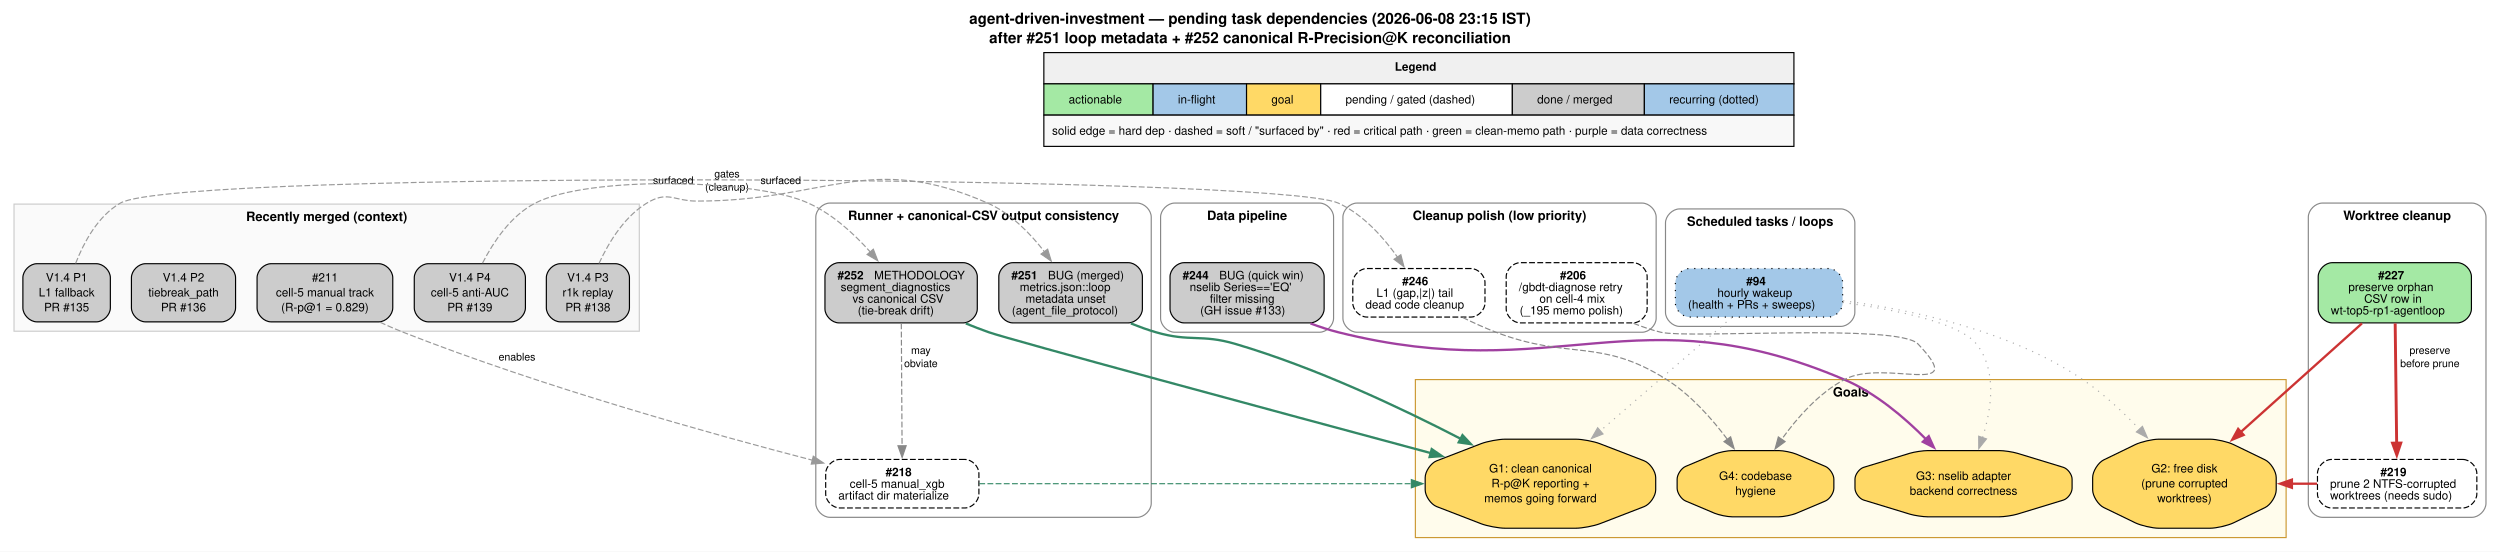
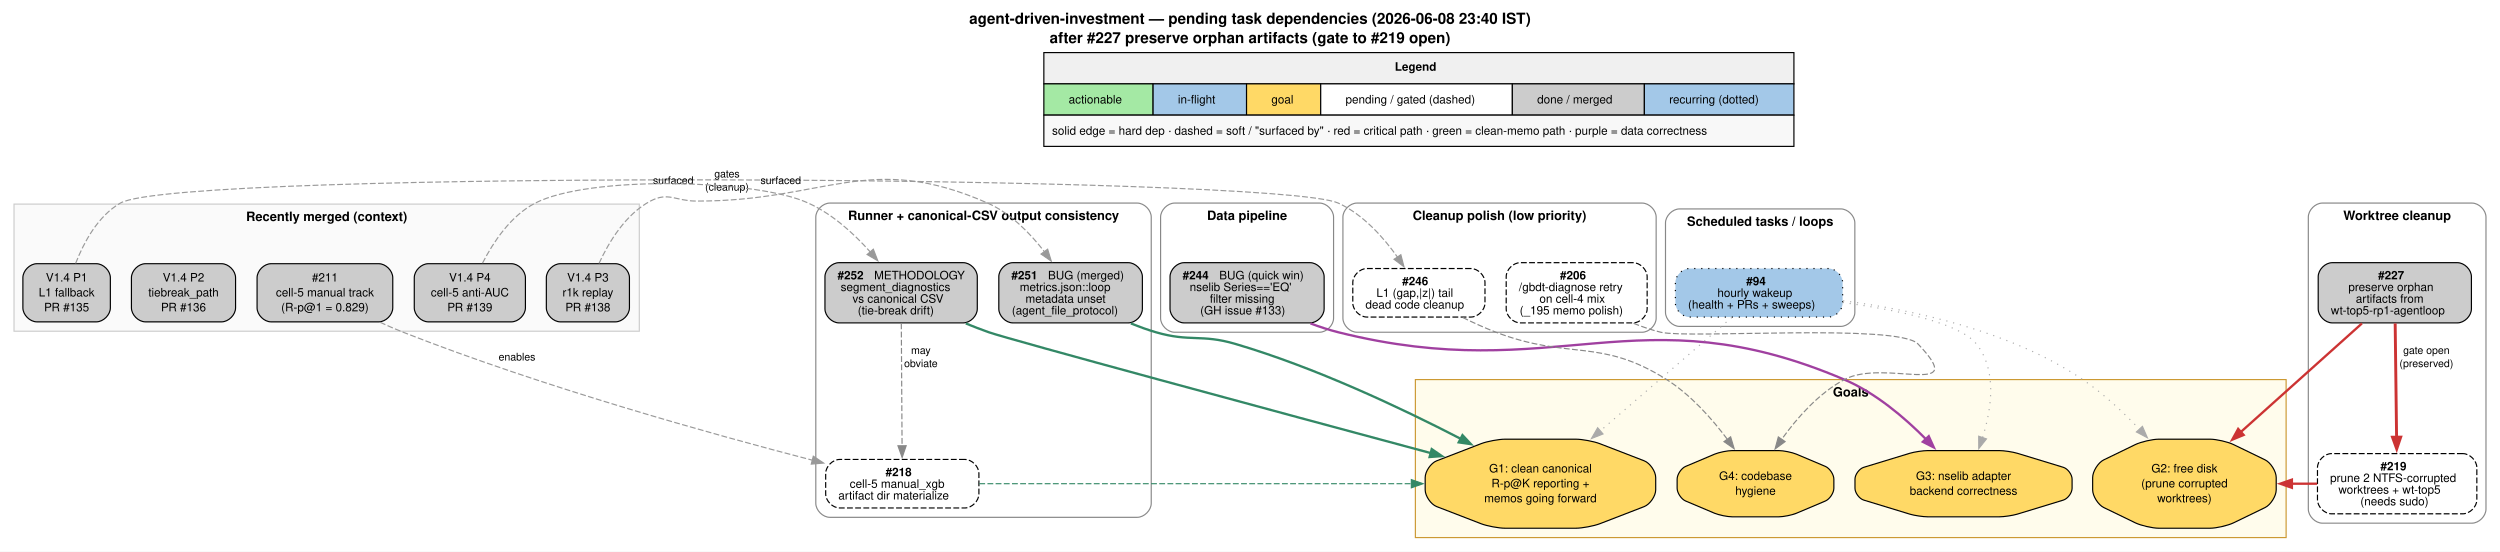
<svg xmlns="http://www.w3.org/2000/svg" width="2139pt" height="472pt" viewBox="0.00 0.00 2139.00 472.00">
  <g id="graph0" class="graph" transform="scale(1 1) rotate(0) translate(4 467.95)">
    <polygon fill="white" stroke="none" points="-4,4 -4,-467.95 2135,-467.95 2135,4 -4,4" />
-     <text xml:space="preserve" text-anchor="middle" x="1065.5" y="-447.6" font-family="Helvetica,sans-Serif" font-weight="bold" font-size="13.00">agent-driven-investment — pending task dependencies (2026-06-08 23:15 IST)</text>
-     <text xml:space="preserve" text-anchor="middle" x="1065.5" y="-431.1" font-family="Helvetica,sans-Serif" font-weight="bold" font-size="13.00">after #251 loop metadata + #252 canonical R-Precision@K reconciliation</text>
+     <text xml:space="preserve" text-anchor="middle" x="1065.5" y="-447.6" font-family="Helvetica,sans-Serif" font-weight="bold" font-size="13.00">agent-driven-investment — pending task dependencies (2026-06-08 23:40 IST)</text>
+     <text xml:space="preserve" text-anchor="middle" x="1065.5" y="-431.1" font-family="Helvetica,sans-Serif" font-weight="bold" font-size="13.00">after #227 preserve orphan artifacts (gate to #219 open)</text>
    <g id="clust2" class="cluster">
      <polygon fill="#fafafa" stroke="#cccccc" points="8,-184.56 8,-293.33 543,-293.33 543,-184.56 8,-184.56" />
      <text xml:space="preserve" text-anchor="middle" x="275.5" y="-278.88" font-family="Helvetica,sans-Serif" font-weight="bold" font-size="11.00">Recently merged (context)</text>
    </g>
    <g id="clust3" class="cluster">
      <path fill="white" stroke="#888888" d="M706,-25.33C706,-25.33 969,-25.33 969,-25.33 975,-25.33 981,-31.33 981,-37.33 981,-37.33 981,-282.2 981,-282.2 981,-288.2 975,-294.2 969,-294.2 969,-294.2 706,-294.2 706,-294.2 700,-294.2 694,-288.2 694,-282.2 694,-282.2 694,-37.33 694,-37.33 694,-31.33 700,-25.33 706,-25.33" />
      <text xml:space="preserve" text-anchor="middle" x="837.5" y="-279.75" font-family="Helvetica,sans-Serif" font-weight="bold" font-size="11.00">Runner + canonical-CSV output consistency</text>
    </g>
    <g id="clust4" class="cluster">
      <path fill="white" stroke="#888888" d="M1001,-183.68C1001,-183.68 1125,-183.68 1125,-183.68 1131,-183.68 1137,-189.68 1137,-195.68 1137,-195.68 1137,-282.2 1137,-282.2 1137,-288.2 1131,-294.2 1125,-294.2 1125,-294.2 1001,-294.2 1001,-294.2 995,-294.2 989,-288.2 989,-282.2 989,-282.2 989,-195.68 989,-195.68 989,-189.68 995,-183.68 1001,-183.68" />
      <text xml:space="preserve" text-anchor="middle" x="1063" y="-279.75" font-family="Helvetica,sans-Serif" font-weight="bold" font-size="11.00">Data pipeline</text>
    </g>
    <g id="clust5" class="cluster">
-       <path fill="white" stroke="#888888" d="M1983,-25.33C1983,-25.33 2111,-25.33 2111,-25.33 2117,-25.33 2123,-31.33 2123,-37.33 2123,-37.33 2123,-282.2 2123,-282.2 2123,-288.2 2117,-294.2 2111,-294.2 2111,-294.2 1983,-294.2 1983,-294.2 1977,-294.2 1971,-288.2 1971,-282.2 1971,-282.2 1971,-37.33 1971,-37.33 1971,-31.33 1977,-25.33 1983,-25.33" />
+       <path fill="white" stroke="#888888" d="M1983,-20.33C1983,-20.33 2111,-20.33 2111,-20.33 2117,-20.33 2123,-26.33 2123,-32.33 2123,-32.33 2123,-282.2 2123,-282.2 2123,-288.2 2117,-294.2 2111,-294.2 2111,-294.2 1983,-294.2 1983,-294.2 1977,-294.2 1971,-288.2 1971,-282.2 1971,-282.2 1971,-32.33 1971,-32.33 1971,-26.33 1977,-20.33 1983,-20.33" />
      <text xml:space="preserve" text-anchor="middle" x="2047" y="-279.75" font-family="Helvetica,sans-Serif" font-weight="bold" font-size="11.00">Worktree cleanup</text>
    </g>
    <g id="clust6" class="cluster">
      <path fill="white" stroke="#888888" d="M1157,-183.68C1157,-183.68 1401,-183.68 1401,-183.68 1407,-183.68 1413,-189.68 1413,-195.68 1413,-195.68 1413,-282.2 1413,-282.2 1413,-288.2 1407,-294.2 1401,-294.2 1401,-294.2 1157,-294.2 1157,-294.2 1151,-294.2 1145,-288.2 1145,-282.2 1145,-282.2 1145,-195.68 1145,-195.68 1145,-189.68 1151,-183.68 1157,-183.68" />
      <text xml:space="preserve" text-anchor="middle" x="1279" y="-279.75" font-family="Helvetica,sans-Serif" font-weight="bold" font-size="11.00">Cleanup polish (low priority)</text>
    </g>
    <g id="clust7" class="cluster">
      <path fill="white" stroke="#888888" d="M1433,-188.68C1433,-188.68 1571,-188.68 1571,-188.68 1577,-188.68 1583,-194.68 1583,-200.68 1583,-200.68 1583,-277.2 1583,-277.2 1583,-283.2 1577,-289.2 1571,-289.2 1571,-289.2 1433,-289.2 1433,-289.2 1427,-289.2 1421,-283.2 1421,-277.2 1421,-277.2 1421,-200.68 1421,-200.68 1421,-194.68 1427,-188.68 1433,-188.68" />
      <text xml:space="preserve" text-anchor="middle" x="1502" y="-274.75" font-family="Helvetica,sans-Serif" font-weight="bold" font-size="11.00">Scheduled tasks / loops</text>
    </g>
    <g id="clust8" class="cluster">
      <polygon fill="#fffcec" stroke="#cc9933" points="1207,-8 1207,-143.18 1952,-143.18 1952,-8 1207,-8" />
      <text xml:space="preserve" text-anchor="middle" x="1579.5" y="-128.73" font-family="Helvetica,sans-Serif" font-weight="bold" font-size="11.00">Goals</text>
    </g>
    <g id="node1" class="node">
      <path fill="lightgrey" stroke="none" d="M1518.88,-422.95C1518.88,-422.95 901.12,-422.95 901.12,-422.95 895.12,-422.95 889.12,-416.95 889.12,-410.95 889.12,-410.95 889.12,-354.7 889.12,-354.7 889.12,-348.7 895.12,-342.7 901.12,-342.7 901.12,-342.7 1518.88,-342.7 1518.88,-342.7 1524.88,-342.7 1530.88,-348.7 1530.88,-354.7 1530.88,-354.7 1530.88,-410.95 1530.88,-410.95 1530.88,-416.95 1524.88,-422.95 1518.88,-422.95" />
      <polygon fill="#f0f0f0" stroke="none" points="889.12,-396.2 889.12,-422.95 1530.88,-422.95 1530.88,-396.2 889.12,-396.2" />
      <polygon fill="none" stroke="black" points="889.12,-396.2 889.12,-422.95 1530.88,-422.95 1530.88,-396.2 889.12,-396.2" />
      <text xml:space="preserve" text-anchor="start" x="1189.38" y="-407.45" font-family="Helvetica,sans-Serif" font-weight="bold" font-size="10.00">Legend</text>
      <polygon fill="#a4e9a4" stroke="none" points="889.12,-369.45 889.12,-396.2 982.58,-396.2 982.58,-369.45 889.12,-369.45" />
      <polygon fill="none" stroke="black" points="889.12,-369.45 889.12,-396.2 982.58,-396.2 982.58,-369.45 889.12,-369.45" />
      <text xml:space="preserve" text-anchor="start" x="910.35" y="-379.45" font-family="Helvetica,sans-Serif" font-size="10.00">actionable</text>
      <polygon fill="#a3c8e8" stroke="none" points="982.58,-369.45 982.58,-396.2 1062.54,-396.2 1062.54,-369.45 982.58,-369.45" />
      <polygon fill="none" stroke="black" points="982.58,-369.45 982.58,-396.2 1062.54,-396.2 1062.54,-369.45 982.58,-369.45" />
      <text xml:space="preserve" text-anchor="start" x="1003.81" y="-379.45" font-family="Helvetica,sans-Serif" font-size="10.00">in-flight</text>
      <polygon fill="#ffd966" stroke="none" points="1062.54,-369.45 1062.54,-396.2 1126,-396.2 1126,-369.45 1062.54,-369.45" />
      <polygon fill="none" stroke="black" points="1062.54,-369.45 1062.54,-396.2 1126,-396.2 1126,-369.45 1062.54,-369.45" />
      <text xml:space="preserve" text-anchor="start" x="1083.77" y="-379.45" font-family="Helvetica,sans-Serif" font-size="10.00">goal</text>
      <polygon fill="#ffffff" stroke="none" points="1126,-369.45 1126,-396.2 1289.96,-396.2 1289.96,-369.45 1126,-369.45" />
      <polygon fill="none" stroke="black" points="1126,-369.45 1126,-396.2 1289.96,-396.2 1289.96,-369.45 1126,-369.45" />
      <text xml:space="preserve" text-anchor="start" x="1147.23" y="-379.45" font-family="Helvetica,sans-Serif" font-size="10.00">pending / gated (dashed)</text>
      <polygon fill="#cccccc" stroke="none" points="1289.96,-369.45 1289.96,-396.2 1402.92,-396.2 1402.92,-369.45 1289.96,-369.45" />
      <polygon fill="none" stroke="black" points="1289.96,-369.45 1289.96,-396.2 1402.92,-396.2 1402.92,-369.45 1289.96,-369.45" />
      <text xml:space="preserve" text-anchor="start" x="1311.19" y="-379.45" font-family="Helvetica,sans-Serif" font-size="10.00">done / merged</text>
      <polygon fill="#a3c8e8" stroke="none" points="1402.92,-369.45 1402.92,-396.2 1530.88,-396.2 1530.88,-369.45 1402.92,-369.45" />
      <polygon fill="none" stroke="black" points="1402.92,-369.45 1402.92,-396.2 1530.88,-396.2 1530.88,-369.45 1402.92,-369.45" />
      <text xml:space="preserve" text-anchor="start" x="1424.15" y="-379.45" font-family="Helvetica,sans-Serif" font-size="10.00">recurring (dotted)</text>
      <polygon fill="#f8f8f8" stroke="none" points="889.12,-342.7 889.12,-369.45 1530.88,-369.45 1530.88,-342.7 889.12,-342.7" />
      <polygon fill="none" stroke="black" points="889.12,-342.7 889.12,-369.45 1530.88,-369.45 1530.88,-342.7 889.12,-342.7" />
      <text xml:space="preserve" text-anchor="start" x="896.12" y="-352.7" font-family="Helvetica,sans-Serif" font-size="10.00">solid edge = hard dep · dashed = soft / "surfaced by" · red = critical path · green = clean-memo path · purple = data correctness</text>
    </g>
    <g id="node2" class="node">
      <path fill="#cccccc" stroke="black" d="M78.42,-242.33C78.42,-242.33 27.58,-242.33 27.58,-242.33 21.58,-242.33 15.58,-236.33 15.58,-230.33 15.58,-230.33 15.58,-204.56 15.58,-204.56 15.58,-198.56 21.58,-192.56 27.58,-192.56 27.58,-192.56 78.42,-192.56 78.42,-192.56 84.42,-192.56 90.42,-198.56 90.42,-204.56 90.42,-204.56 90.42,-230.33 90.42,-230.33 90.42,-236.33 84.42,-242.33 78.42,-242.33" />
      <text xml:space="preserve" text-anchor="middle" x="53" y="-227.07" font-family="Helvetica,sans-Serif" font-size="10.00">V1.4 P1</text>
      <text xml:space="preserve" text-anchor="middle" x="53" y="-214.32" font-family="Helvetica,sans-Serif" font-size="10.00">L1 fallback</text>
      <text xml:space="preserve" text-anchor="middle" x="53" y="-201.57" font-family="Helvetica,sans-Serif" font-size="10.00">PR #135</text>
    </g>
    <g id="node7" class="node">
      <path fill="#cccccc" stroke="black" d="M961.42,-243.2C961.42,-243.2 862.58,-243.2 862.58,-243.2 856.58,-243.2 850.58,-237.2 850.58,-231.2 850.58,-231.2 850.58,-203.68 850.58,-203.68 850.58,-197.68 856.58,-191.68 862.58,-191.68 862.58,-191.68 961.42,-191.68 961.42,-191.68 967.42,-191.68 973.42,-197.68 973.42,-203.68 973.42,-203.68 973.42,-231.2 973.42,-231.2 973.42,-237.2 967.42,-243.2 961.42,-243.2" />
      <text xml:space="preserve" text-anchor="start" x="861.38" y="-228.94" font-family="Helvetica,sans-Serif" font-weight="bold" font-size="10.00">#251</text>
      <text xml:space="preserve" text-anchor="start" x="889.88" y="-228.94" font-family="Helvetica,sans-Serif" font-size="10.00"> BUG (merged)</text>
      <text xml:space="preserve" text-anchor="start" x="868.5" y="-218.94" font-family="Helvetica,sans-Serif" font-size="10.00">metrics.json::loop</text>
      <text xml:space="preserve" text-anchor="start" x="873.38" y="-208.94" font-family="Helvetica,sans-Serif" font-size="10.00">metadata unset</text>
      <text xml:space="preserve" text-anchor="start" x="861.75" y="-198.94" font-family="Helvetica,sans-Serif" font-size="10.00">(agent_file_protocol)</text>
    </g>
    <g id="node10" class="node">
      <path fill="#cccccc" stroke="black" d="M1116.92,-243.2C1116.92,-243.2 1009.08,-243.2 1009.08,-243.2 1003.08,-243.2 997.08,-237.2 997.08,-231.2 997.08,-231.2 997.08,-203.68 997.08,-203.68 997.08,-197.68 1003.08,-191.68 1009.08,-191.68 1009.08,-191.68 1116.92,-191.68 1116.92,-191.68 1122.92,-191.68 1128.92,-197.68 1128.92,-203.68 1128.92,-203.68 1128.92,-231.2 1128.92,-231.2 1128.92,-237.2 1122.92,-243.2 1116.92,-243.2" />
      <text xml:space="preserve" text-anchor="start" x="1007.88" y="-228.94" font-family="Helvetica,sans-Serif" font-weight="bold" font-size="10.00">#244</text>
      <text xml:space="preserve" text-anchor="start" x="1036.38" y="-228.94" font-family="Helvetica,sans-Serif" font-size="10.00"> BUG (quick win)</text>
      <text xml:space="preserve" text-anchor="start" x="1013.88" y="-218.94" font-family="Helvetica,sans-Serif" font-size="10.00">nselib Series=='EQ'</text>
      <text xml:space="preserve" text-anchor="start" x="1031.12" y="-208.94" font-family="Helvetica,sans-Serif" font-size="10.00">filter missing</text>
      <text xml:space="preserve" text-anchor="start" x="1022.88" y="-198.94" font-family="Helvetica,sans-Serif" font-size="10.00">(GH issue #133)</text>
    </g>
    <g id="node11" class="node">
-       <path fill="#a4e9a4" stroke="black" d="M2098.55,-243.2C2098.55,-243.2 1991.45,-243.2 1991.45,-243.2 1985.45,-243.2 1979.45,-237.2 1979.45,-231.2 1979.45,-231.2 1979.45,-203.68 1979.45,-203.68 1979.45,-197.68 1985.45,-191.68 1991.45,-191.68 1991.45,-191.68 2098.55,-191.68 2098.55,-191.68 2104.55,-191.68 2110.55,-197.68 2110.55,-203.68 2110.55,-203.68 2110.55,-231.2 2110.55,-231.2 2110.55,-237.2 2104.55,-243.2 2098.55,-243.2" />
+       <path fill="#cccccc" stroke="black" d="M2098.55,-243.2C2098.55,-243.2 1991.45,-243.2 1991.45,-243.2 1985.45,-243.2 1979.45,-237.2 1979.45,-231.2 1979.45,-231.2 1979.45,-203.68 1979.45,-203.68 1979.45,-197.68 1985.45,-191.68 1991.45,-191.68 1991.45,-191.68 2098.55,-191.68 2098.55,-191.68 2104.55,-191.68 2110.55,-197.68 2110.55,-203.68 2110.55,-203.68 2110.55,-231.2 2110.55,-231.2 2110.55,-237.2 2104.55,-243.2 2098.55,-243.2" />
      <text xml:space="preserve" text-anchor="start" x="2030.75" y="-228.94" font-family="Helvetica,sans-Serif" font-weight="bold" font-size="10.00">#227</text>
      <text xml:space="preserve" text-anchor="start" x="2005.25" y="-218.94" font-family="Helvetica,sans-Serif" font-size="10.00">preserve orphan</text>
-       <text xml:space="preserve" text-anchor="start" x="2018.75" y="-208.94" font-family="Helvetica,sans-Serif" font-size="10.00">CSV row in</text>
+       <text xml:space="preserve" text-anchor="start" x="2011.62" y="-208.94" font-family="Helvetica,sans-Serif" font-size="10.00">artifacts from</text>
      <text xml:space="preserve" text-anchor="start" x="1990.25" y="-198.94" font-family="Helvetica,sans-Serif" font-size="10.00">wt-top5-rp1-agentloop</text>
    </g>
    <g id="node13" class="node">
      <path fill="#ffffff" stroke="black" stroke-dasharray="5,2" d="M1254.55,-238.2C1254.55,-238.2 1165.45,-238.2 1165.45,-238.2 1159.45,-238.2 1153.45,-232.2 1153.45,-226.2 1153.45,-226.2 1153.45,-208.68 1153.45,-208.68 1153.45,-202.68 1159.45,-196.68 1165.45,-196.68 1165.45,-196.68 1254.55,-196.68 1254.55,-196.68 1260.55,-196.68 1266.55,-202.68 1266.55,-208.68 1266.55,-208.68 1266.55,-226.2 1266.55,-226.2 1266.55,-232.2 1260.55,-238.2 1254.55,-238.2" />
      <text xml:space="preserve" text-anchor="start" x="1195.75" y="-223.94" font-family="Helvetica,sans-Serif" font-weight="bold" font-size="10.00">#246</text>
      <text xml:space="preserve" text-anchor="start" x="1173.62" y="-213.94" font-family="Helvetica,sans-Serif" font-size="10.00">L1 (gap,|z|) tail</text>
      <text xml:space="preserve" text-anchor="start" x="1164.25" y="-203.94" font-family="Helvetica,sans-Serif" font-size="10.00">dead code cleanup</text>
    </g>
    <g id="node15" class="node">
      <path fill="#a3c8e8" stroke="black" stroke-dasharray="1,5" d="M1560.55,-238.2C1560.55,-238.2 1441.45,-238.2 1441.45,-238.2 1435.45,-238.2 1429.45,-232.2 1429.45,-226.2 1429.45,-226.2 1429.45,-208.68 1429.45,-208.68 1429.45,-202.68 1435.45,-196.68 1441.45,-196.68 1441.45,-196.68 1560.55,-196.68 1560.55,-196.68 1566.55,-196.68 1572.55,-202.68 1572.55,-208.68 1572.55,-208.68 1572.55,-226.2 1572.55,-226.2 1572.55,-232.2 1566.55,-238.2 1560.55,-238.2" />
      <text xml:space="preserve" text-anchor="start" x="1490.12" y="-223.94" font-family="Helvetica,sans-Serif" font-weight="bold" font-size="10.00">#94</text>
      <text xml:space="preserve" text-anchor="start" x="1465.38" y="-213.94" font-family="Helvetica,sans-Serif" font-size="10.00">hourly wakeup</text>
      <text xml:space="preserve" text-anchor="start" x="1440.25" y="-203.94" font-family="Helvetica,sans-Serif" font-size="10.00">(health + PRs + sweeps)</text>
    </g>
    <g id="node16" class="node">
      <path fill="#ffd966" stroke="black" d="M1412.62,-48.83C1412.62,-48.83 1412.62,-59.35 1412.62,-59.35 1412.62,-64.61 1407.71,-71.77 1402.81,-73.66 1402.81,-73.66 1364.66,-88.39 1364.66,-88.39 1359.75,-90.29 1349.59,-92.18 1344.33,-92.18 1344.33,-92.18 1283.67,-92.18 1283.67,-92.18 1278.41,-92.18 1268.25,-90.29 1263.34,-88.39 1263.34,-88.39 1225.19,-73.66 1225.19,-73.66 1220.29,-71.77 1215.38,-64.61 1215.38,-59.35 1215.38,-59.35 1215.38,-48.83 1215.38,-48.83 1215.38,-43.57 1220.29,-36.42 1225.19,-34.52 1225.19,-34.52 1263.34,-19.79 1263.34,-19.79 1268.25,-17.9 1278.41,-16 1283.67,-16 1283.67,-16 1344.33,-16 1344.33,-16 1349.59,-16 1359.75,-17.9 1364.66,-19.79 1364.66,-19.79 1402.81,-34.52 1402.81,-34.52 1407.71,-36.42 1412.62,-43.57 1412.62,-48.83" />
      <text xml:space="preserve" text-anchor="middle" x="1314" y="-63.72" font-family="Helvetica,sans-Serif" font-size="10.00">G1: clean canonical</text>
      <text xml:space="preserve" text-anchor="middle" x="1314" y="-50.97" font-family="Helvetica,sans-Serif" font-size="10.00">R-p@K reporting +</text>
      <text xml:space="preserve" text-anchor="middle" x="1314" y="-38.22" font-family="Helvetica,sans-Serif" font-size="10.00">memos going forward</text>
    </g>
    <g id="edge10" class="edge">
      <path fill="none" stroke="#999999" stroke-dasharray="5,2" d="M60.72,-242.62C67.65,-260.46 79.75,-283.11 99,-294.2 149.16,-323.11 1088.3,-318.16 1141,-294.2 1162.33,-284.51 1179.88,-264.69 1191.94,-247.61" />
      <polygon fill="#999999" stroke="#999999" points="1194.55,-250 1197.22,-239.75 1188.74,-246.1 1194.55,-250" />
      <text xml:space="preserve" text-anchor="middle" x="618" y="-316.15" font-family="Helvetica,sans-Serif" font-size="9.00">gates</text>
      <text xml:space="preserve" text-anchor="middle" x="618" y="-304.9" font-family="Helvetica,sans-Serif" font-size="9.00">(cleanup)</text>
    </g>
    <g id="node3" class="node">
      <path fill="#cccccc" stroke="black" d="M185.55,-242.33C185.55,-242.33 120.45,-242.33 120.45,-242.33 114.45,-242.33 108.45,-236.33 108.45,-230.33 108.45,-230.33 108.45,-204.56 108.45,-204.56 108.45,-198.56 114.45,-192.56 120.45,-192.56 120.45,-192.56 185.55,-192.56 185.55,-192.56 191.55,-192.56 197.55,-198.56 197.55,-204.56 197.55,-204.56 197.55,-230.33 197.55,-230.33 197.55,-236.33 191.55,-242.33 185.55,-242.33" />
      <text xml:space="preserve" text-anchor="middle" x="153" y="-227.07" font-family="Helvetica,sans-Serif" font-size="10.00">V1.4 P2</text>
      <text xml:space="preserve" text-anchor="middle" x="153" y="-214.32" font-family="Helvetica,sans-Serif" font-size="10.00">tiebreak_path</text>
      <text xml:space="preserve" text-anchor="middle" x="153" y="-201.57" font-family="Helvetica,sans-Serif" font-size="10.00">PR #136</text>
    </g>
    <g id="node4" class="node">
      <path fill="#cccccc" stroke="black" d="M522.55,-242.33C522.55,-242.33 475.45,-242.33 475.45,-242.33 469.45,-242.33 463.45,-236.33 463.45,-230.33 463.45,-230.33 463.45,-204.56 463.45,-204.56 463.45,-198.56 469.45,-192.56 475.45,-192.56 475.45,-192.56 522.55,-192.56 522.55,-192.56 528.55,-192.56 534.55,-198.56 534.55,-204.56 534.55,-204.56 534.55,-230.33 534.55,-230.33 534.55,-236.33 528.55,-242.33 522.55,-242.33" />
      <text xml:space="preserve" text-anchor="middle" x="499" y="-227.07" font-family="Helvetica,sans-Serif" font-size="10.00">V1.4 P3</text>
      <text xml:space="preserve" text-anchor="middle" x="499" y="-214.32" font-family="Helvetica,sans-Serif" font-size="10.00">r1k replay</text>
      <text xml:space="preserve" text-anchor="middle" x="499" y="-201.57" font-family="Helvetica,sans-Serif" font-size="10.00">PR #138</text>
    </g>
    <g id="edge8" class="edge">
      <path fill="none" stroke="#999999" stroke-dasharray="5,2" d="M508.53,-242.61C517.01,-261.05 531.36,-284.74 552.5,-295.91 567.82,-304.01 574.17,-295.97 591.5,-295.91 702.39,-295.53 739.55,-338.98 841,-294.2 860.71,-285.5 877.41,-268.37 889.65,-252.49" />
      <polygon fill="#999999" stroke="#999999" points="892.36,-254.72 895.44,-244.58 886.71,-250.59 892.36,-254.72" />
      <text xml:space="preserve" text-anchor="middle" x="572" y="-310.53" font-family="Helvetica,sans-Serif" font-size="9.00">surfaced</text>
    </g>
    <g id="node5" class="node">
      <path fill="#cccccc" stroke="black" d="M433.55,-242.33C433.55,-242.33 362.45,-242.33 362.45,-242.33 356.45,-242.33 350.45,-236.33 350.45,-230.33 350.45,-230.33 350.45,-204.56 350.45,-204.56 350.45,-198.56 356.45,-192.56 362.45,-192.56 362.45,-192.56 433.55,-192.56 433.55,-192.56 439.55,-192.56 445.55,-198.56 445.55,-204.56 445.55,-204.56 445.55,-230.33 445.55,-230.33 445.55,-236.33 439.55,-242.33 433.55,-242.33" />
      <text xml:space="preserve" text-anchor="middle" x="398" y="-227.07" font-family="Helvetica,sans-Serif" font-size="10.00">V1.4 P4</text>
      <text xml:space="preserve" text-anchor="middle" x="398" y="-214.32" font-family="Helvetica,sans-Serif" font-size="10.00">cell-5 anti-AUC</text>
      <text xml:space="preserve" text-anchor="middle" x="398" y="-201.57" font-family="Helvetica,sans-Serif" font-size="10.00">PR #139</text>
    </g>
    <g id="node8" class="node">
      <path fill="#cccccc" stroke="black" d="M820.17,-243.2C820.17,-243.2 713.83,-243.2 713.83,-243.2 707.83,-243.2 701.83,-237.2 701.83,-231.2 701.83,-231.2 701.83,-203.68 701.83,-203.68 701.83,-197.68 707.83,-191.68 713.83,-191.68 713.83,-191.68 820.17,-191.68 820.17,-191.68 826.17,-191.68 832.17,-197.68 832.17,-203.68 832.17,-203.68 832.17,-231.2 832.17,-231.2 832.17,-237.2 826.17,-243.2 820.17,-243.2" />
      <text xml:space="preserve" text-anchor="start" x="712.62" y="-228.94" font-family="Helvetica,sans-Serif" font-weight="bold" font-size="10.00">#252</text>
      <text xml:space="preserve" text-anchor="start" x="741.12" y="-228.94" font-family="Helvetica,sans-Serif" font-size="10.00"> METHODOLOGY</text>
      <text xml:space="preserve" text-anchor="start" x="715.25" y="-218.94" font-family="Helvetica,sans-Serif" font-size="10.00">segment_diagnostics</text>
      <text xml:space="preserve" text-anchor="start" x="725.38" y="-208.94" font-family="Helvetica,sans-Serif" font-size="10.00">vs canonical CSV</text>
      <text xml:space="preserve" text-anchor="start" x="729.88" y="-198.94" font-family="Helvetica,sans-Serif" font-size="10.00">(tie-break drift)</text>
    </g>
    <g id="edge9" class="edge">
      <path fill="none" stroke="#999999" stroke-dasharray="5,2" d="M408.84,-242.81C418,-260.73 433.02,-283.42 454,-294.2 499.36,-317.52 636.08,-314.69 683.5,-295.91 706.02,-286.99 726.01,-268.8 740.78,-252.18" />
      <polygon fill="#999999" stroke="#999999" points="743.21,-254.72 747.03,-244.84 737.88,-250.18 743.21,-254.72" />
      <text xml:space="preserve" text-anchor="middle" x="664" y="-310.53" font-family="Helvetica,sans-Serif" font-size="9.00">surfaced</text>
    </g>
    <g id="node6" class="node">
      <path fill="#cccccc" stroke="black" d="M320.05,-242.33C320.05,-242.33 227.95,-242.33 227.95,-242.33 221.95,-242.33 215.95,-236.33 215.95,-230.33 215.95,-230.33 215.95,-204.56 215.95,-204.56 215.95,-198.56 221.95,-192.56 227.95,-192.56 227.95,-192.56 320.05,-192.56 320.05,-192.56 326.05,-192.56 332.05,-198.56 332.05,-204.56 332.05,-204.56 332.05,-230.33 332.05,-230.33 332.05,-236.33 326.05,-242.33 320.05,-242.33" />
      <text xml:space="preserve" text-anchor="middle" x="274" y="-227.07" font-family="Helvetica,sans-Serif" font-size="10.00">#211</text>
      <text xml:space="preserve" text-anchor="middle" x="274" y="-214.32" font-family="Helvetica,sans-Serif" font-size="10.00">cell-5 manual track</text>
      <text xml:space="preserve" text-anchor="middle" x="274" y="-201.57" font-family="Helvetica,sans-Serif" font-size="10.00">(R-p@1 = 0.829)</text>
    </g>
    <g id="node9" class="node">
      <path fill="#ffffff" stroke="black" stroke-dasharray="5,2" d="M821.55,-74.85C821.55,-74.85 714.45,-74.85 714.45,-74.85 708.45,-74.85 702.45,-68.85 702.45,-62.85 702.45,-62.85 702.45,-45.33 702.45,-45.33 702.45,-39.33 708.45,-33.33 714.45,-33.33 714.45,-33.33 821.55,-33.33 821.55,-33.33 827.55,-33.33 833.55,-39.33 833.55,-45.33 833.55,-45.33 833.55,-62.85 833.55,-62.85 833.55,-68.85 827.55,-74.85 821.55,-74.85" />
      <text xml:space="preserve" text-anchor="start" x="753.75" y="-60.59" font-family="Helvetica,sans-Serif" font-weight="bold" font-size="10.00">#218</text>
      <text xml:space="preserve" text-anchor="start" x="723" y="-50.59" font-family="Helvetica,sans-Serif" font-size="10.00">cell-5 manual_xgb</text>
      <text xml:space="preserve" text-anchor="start" x="713.25" y="-40.59" font-family="Helvetica,sans-Serif" font-size="10.00">artifact dir materialize</text>
    </g>
    <g id="edge11" class="edge">
      <path fill="none" stroke="#999999" stroke-dasharray="5,2" d="M321.16,-192.21C327.75,-189.17 334.49,-186.24 341,-183.68 460.63,-136.78 604.63,-96.64 691.11,-74.21" />
      <polygon fill="#999999" stroke="#999999" points="691.87,-77.63 700.68,-71.75 690.12,-70.85 691.87,-77.63" />
      <text xml:space="preserve" text-anchor="middle" x="438.33" y="-159.51" font-family="Helvetica,sans-Serif" font-size="9.00">enables</text>
    </g>
    <g id="edge14" class="edge">
      <path fill="none" stroke="#338866" stroke-width="2" d="M963.58,-191.21C970.66,-188.36 977.93,-185.75 985,-183.68 1014.32,-175.13 1023.7,-182.31 1053,-173.68 1121.14,-153.63 1194.41,-119.08 1245.93,-92.43" />
      <polygon fill="#338866" stroke="#338866" stroke-width="2" points="1247.3,-95.66 1254.55,-87.93 1244.06,-89.46 1247.3,-95.66" />
    </g>
    <g id="edge13" class="edge">
      <path fill="none" stroke="#888888" stroke-dasharray="5,2" d="M767.16,-191.23C767.33,-162.91 767.62,-116.9 767.81,-86.32" />
      <polygon fill="#888888" stroke="#888888" points="771.3,-86.57 767.87,-76.55 764.3,-86.53 771.3,-86.57" />
      <text xml:space="preserve" text-anchor="middle" x="783.88" y="-165.13" font-family="Helvetica,sans-Serif" font-size="9.00">may</text>
      <text xml:space="preserve" text-anchor="middle" x="783.88" y="-153.88" font-family="Helvetica,sans-Serif" font-size="9.00">obviate</text>
    </g>
    <g id="edge15" class="edge">
      <path fill="none" stroke="#338866" stroke-width="2" d="M822.34,-191.2C828.91,-188.52 835.57,-185.95 842,-183.68 860.09,-177.31 1087.74,-115.88 1220.15,-80.29" />
      <polygon fill="#338866" stroke="#338866" stroke-width="2" points="1220.98,-83.69 1229.73,-77.71 1219.16,-76.93 1220.98,-83.69" />
    </g>
    <g id="edge16" class="edge">
      <path fill="none" stroke="#338866" stroke-dasharray="5,2" d="M833.85,-54.09C957.2,-54.09 1080.55,-54.09 1203.89,-54.09" />
      <polygon fill="#338866" stroke="#338866" points="1203.55,-57.59 1213.55,-54.09 1203.55,-50.59 1203.55,-57.59" />
    </g>
    <g id="node18" class="node">
      <path fill="#ffd966" stroke="black" d="M1768.88,-50.18C1768.88,-50.18 1768.88,-58 1768.88,-58 1768.88,-61.92 1765.14,-66.97 1761.39,-68.11 1761.39,-68.11 1721.95,-80.14 1721.95,-80.14 1718.21,-81.28 1710.56,-82.43 1706.65,-82.43 1706.65,-82.43 1645.35,-82.43 1645.35,-82.43 1641.44,-82.43 1633.79,-81.28 1630.05,-80.14 1630.05,-80.14 1590.61,-68.11 1590.61,-68.11 1586.86,-66.97 1583.12,-61.92 1583.12,-58 1583.12,-58 1583.12,-50.18 1583.12,-50.18 1583.12,-46.27 1586.86,-41.21 1590.61,-40.07 1590.61,-40.07 1630.05,-28.04 1630.05,-28.04 1633.79,-26.9 1641.44,-25.76 1645.35,-25.76 1645.35,-25.76 1706.65,-25.76 1706.65,-25.76 1710.56,-25.76 1718.21,-26.9 1721.95,-28.04 1721.95,-28.04 1761.39,-40.07 1761.39,-40.07 1765.14,-41.21 1768.88,-46.27 1768.88,-50.18" />
      <text xml:space="preserve" text-anchor="middle" x="1676" y="-57.34" font-family="Helvetica,sans-Serif" font-size="10.00">G3: nselib adapter</text>
      <text xml:space="preserve" text-anchor="middle" x="1676" y="-44.59" font-family="Helvetica,sans-Serif" font-size="10.00">backend correctness</text>
    </g>
    <g id="edge19" class="edge">
      <path fill="none" stroke="#a040a0" stroke-width="2" d="M1117.25,-191.2C1125.09,-188.28 1133.16,-185.65 1141,-183.68 1328.49,-136.72 1396.19,-218.95 1574,-143.18 1600.7,-131.81 1625.47,-110.77 1643.92,-92.11" />
      <polygon fill="#a040a0" stroke="#a040a0" stroke-width="2" points="1646.24,-94.75 1650.61,-85.1 1641.18,-89.92 1646.24,-94.75" />
    </g>
    <g id="node12" class="node">
-       <path fill="#ffffff" stroke="black" stroke-dasharray="5,2" d="M2103.18,-74.85C2103.18,-74.85 1990.83,-74.85 1990.83,-74.85 1984.83,-74.85 1978.83,-68.85 1978.83,-62.85 1978.83,-62.85 1978.83,-45.33 1978.83,-45.33 1978.83,-39.33 1984.83,-33.33 1990.83,-33.33 1990.83,-33.33 2103.18,-33.33 2103.18,-33.33 2109.18,-33.33 2115.18,-39.33 2115.18,-45.33 2115.18,-45.33 2115.18,-62.85 2115.18,-62.85 2115.18,-68.85 2109.18,-74.85 2103.18,-74.85" />
-       <text xml:space="preserve" text-anchor="start" x="2032.75" y="-60.59" font-family="Helvetica,sans-Serif" font-weight="bold" font-size="10.00">#219</text>
-       <text xml:space="preserve" text-anchor="start" x="1989.62" y="-50.59" font-family="Helvetica,sans-Serif" font-size="10.00">prune 2 NTFS-corrupted</text>
-       <text xml:space="preserve" text-anchor="start" x="1989.62" y="-40.59" font-family="Helvetica,sans-Serif" font-size="10.00">worktrees (needs sudo)</text>
+       <path fill="#ffffff" stroke="black" stroke-dasharray="5,2" d="M2103.18,-79.85C2103.18,-79.85 1990.83,-79.85 1990.83,-79.85 1984.83,-79.85 1978.83,-73.85 1978.83,-67.85 1978.83,-67.85 1978.83,-40.33 1978.83,-40.33 1978.83,-34.33 1984.83,-28.33 1990.83,-28.33 1990.83,-28.33 2103.18,-28.33 2103.18,-28.33 2109.18,-28.33 2115.18,-34.33 2115.18,-40.33 2115.18,-40.33 2115.18,-67.85 2115.18,-67.85 2115.18,-73.85 2109.18,-79.85 2103.18,-79.85" />
+       <text xml:space="preserve" text-anchor="start" x="2032.75" y="-65.59" font-family="Helvetica,sans-Serif" font-weight="bold" font-size="10.00">#219</text>
+       <text xml:space="preserve" text-anchor="start" x="1989.62" y="-55.59" font-family="Helvetica,sans-Serif" font-size="10.00">prune 2 NTFS-corrupted</text>
+       <text xml:space="preserve" text-anchor="start" x="1996.75" y="-45.59" font-family="Helvetica,sans-Serif" font-size="10.00">worktrees + wt-top5</text>
+       <text xml:space="preserve" text-anchor="start" x="2015.5" y="-35.59" font-family="Helvetica,sans-Serif" font-size="10.00">(needs sudo)</text>
    </g>
    <g id="edge12" class="edge">
-       <path fill="none" stroke="#cc3333" stroke-width="2.5" d="M2045.31,-191.23C2045.65,-163.66 2046.2,-119.33 2046.58,-88.79" />
-       <polygon fill="#cc3333" stroke="#cc3333" stroke-width="2.5" points="2050.08,-88.87 2046.71,-78.82 2043.08,-88.78 2050.08,-88.87" />
-       <text xml:space="preserve" text-anchor="middle" x="2075.01" y="-165.13" font-family="Helvetica,sans-Serif" font-size="9.00">preserve</text>
-       <text xml:space="preserve" text-anchor="middle" x="2075.01" y="-153.88" font-family="Helvetica,sans-Serif" font-size="9.00">before prune</text>
+       <path fill="none" stroke="#cc3333" stroke-width="2.5" d="M2045.31,-191.23C2045.64,-165.06 2046.15,-123.81 2046.52,-93.56" />
+       <polygon fill="#cc3333" stroke="#cc3333" stroke-width="2.5" points="2050.02,-93.95 2046.64,-83.91 2043.02,-93.87 2050.02,-93.95" />
+       <text xml:space="preserve" text-anchor="middle" x="2072.01" y="-165.13" font-family="Helvetica,sans-Serif" font-size="9.00">gate open</text>
+       <text xml:space="preserve" text-anchor="middle" x="2072.01" y="-153.88" font-family="Helvetica,sans-Serif" font-size="9.00">(preserved)</text>
    </g>
    <g id="node17" class="node">
      <path fill="#ffd966" stroke="black" d="M1943.53,-48.83C1943.53,-48.83 1943.53,-59.35 1943.53,-59.35 1943.53,-64.61 1938.79,-72.17 1934.06,-74.46 1934.06,-74.46 1906.99,-87.59 1906.99,-87.59 1902.26,-89.89 1892.27,-92.18 1887.01,-92.18 1887.01,-92.18 1842.99,-92.18 1842.99,-92.18 1837.73,-92.18 1827.74,-89.89 1823.01,-87.59 1823.01,-87.59 1795.94,-74.46 1795.94,-74.46 1791.21,-72.17 1786.47,-64.61 1786.47,-59.35 1786.47,-59.35 1786.47,-48.83 1786.47,-48.83 1786.47,-43.57 1791.21,-36.02 1795.94,-33.72 1795.94,-33.72 1823.01,-20.59 1823.01,-20.59 1827.74,-18.3 1837.73,-16 1842.99,-16 1842.99,-16 1887.01,-16 1887.01,-16 1892.27,-16 1902.26,-18.3 1906.99,-20.59 1906.99,-20.59 1934.06,-33.72 1934.06,-33.72 1938.79,-36.02 1943.53,-43.57 1943.53,-48.83" />
      <text xml:space="preserve" text-anchor="middle" x="1865" y="-63.72" font-family="Helvetica,sans-Serif" font-size="10.00">G2: free disk</text>
      <text xml:space="preserve" text-anchor="middle" x="1865" y="-50.97" font-family="Helvetica,sans-Serif" font-size="10.00">(prune corrupted</text>
      <text xml:space="preserve" text-anchor="middle" x="1865" y="-38.22" font-family="Helvetica,sans-Serif" font-size="10.00">worktrees)</text>
    </g>
    <g id="edge17" class="edge">
      <path fill="none" stroke="#cc3333" stroke-width="2" d="M2016.88,-191.23C1989.16,-166.39 1946.26,-127.94 1913.12,-98.23" />
      <polygon fill="#cc3333" stroke="#cc3333" stroke-width="2" points="1915.65,-95.8 1905.87,-91.73 1910.98,-101.01 1915.65,-95.8" />
    </g>
    <g id="edge18" class="edge">
      <path fill="none" stroke="#cc3333" stroke-width="2" d="M1978.54,-54.09C1971.33,-54.09 1964.12,-54.09 1956.9,-54.09" />
      <polygon fill="#cc3333" stroke="#cc3333" stroke-width="2" points="1956.94,-50.59 1946.94,-54.09 1956.94,-57.59 1956.94,-50.59" />
    </g>
    <g id="node19" class="node">
      <path fill="#ffd966" stroke="black" d="M1565.05,-50.18C1565.05,-50.18 1565.05,-58 1565.05,-58 1565.05,-61.92 1561.44,-67.35 1557.84,-68.87 1557.84,-68.87 1532.98,-79.38 1532.98,-79.38 1529.37,-80.9 1521.86,-82.43 1517.95,-82.43 1517.95,-82.43 1478.05,-82.43 1478.05,-82.43 1474.14,-82.43 1466.63,-80.9 1463.02,-79.38 1463.02,-79.38 1438.16,-68.87 1438.16,-68.87 1434.56,-67.35 1430.95,-61.92 1430.95,-58 1430.95,-58 1430.95,-50.18 1430.95,-50.18 1430.95,-46.27 1434.56,-40.83 1438.16,-39.31 1438.16,-39.31 1463.02,-28.8 1463.02,-28.8 1466.63,-27.28 1474.14,-25.76 1478.05,-25.76 1478.05,-25.76 1517.95,-25.76 1517.95,-25.76 1521.86,-25.76 1529.37,-27.28 1532.98,-28.8 1532.98,-28.8 1557.84,-39.31 1557.84,-39.31 1561.44,-40.83 1565.05,-46.27 1565.05,-50.18" />
      <text xml:space="preserve" text-anchor="middle" x="1498" y="-57.34" font-family="Helvetica,sans-Serif" font-size="10.00">G4: codebase</text>
      <text xml:space="preserve" text-anchor="middle" x="1498" y="-44.59" font-family="Helvetica,sans-Serif" font-size="10.00">hygiene</text>
    </g>
    <g id="edge20" class="edge">
      <path fill="none" stroke="#888888" stroke-dasharray="5,2" d="M1247.49,-196.3C1256.66,-191.8 1266.56,-187.3 1276,-183.68 1338.89,-159.61 1365.12,-179.23 1422,-143.18 1442.63,-130.11 1460.73,-109.73 1474.08,-91.87" />
      <polygon fill="#888888" stroke="#888888" points="1476.72,-94.19 1479.74,-84.04 1471.05,-90.1 1476.72,-94.19" />
    </g>
    <g id="node14" class="node">
      <path fill="#ffffff" stroke="black" stroke-dasharray="5,2" d="M1393.3,-243.2C1393.3,-243.2 1296.7,-243.2 1296.7,-243.2 1290.7,-243.2 1284.7,-237.2 1284.7,-231.2 1284.7,-231.2 1284.7,-203.68 1284.7,-203.68 1284.7,-197.68 1290.7,-191.68 1296.7,-191.68 1296.7,-191.68 1393.3,-191.68 1393.3,-191.68 1399.3,-191.68 1405.3,-197.68 1405.3,-203.68 1405.3,-203.68 1405.3,-231.2 1405.3,-231.2 1405.3,-237.2 1399.3,-243.2 1393.3,-243.2" />
      <text xml:space="preserve" text-anchor="start" x="1330.75" y="-228.94" font-family="Helvetica,sans-Serif" font-weight="bold" font-size="10.00">#206</text>
      <text xml:space="preserve" text-anchor="start" x="1295.5" y="-218.94" font-family="Helvetica,sans-Serif" font-size="10.00">/gbdt-diagnose retry</text>
      <text xml:space="preserve" text-anchor="start" x="1313.12" y="-208.94" font-family="Helvetica,sans-Serif" font-size="10.00">on cell-4 mix</text>
      <text xml:space="preserve" text-anchor="start" x="1296.25" y="-198.94" font-family="Helvetica,sans-Serif" font-size="10.00">(_195 memo polish)</text>
    </g>
    <g id="edge21" class="edge">
      <path fill="none" stroke="#888888" stroke-dasharray="5,2" d="M1393.69,-191.31C1401.33,-188.25 1409.26,-185.55 1417,-183.68 1440.79,-177.96 1620.09,-191.38 1637,-173.68 1682.39,-126.19 1608.19,-161.53 1574,-143.18 1552.02,-131.39 1533.57,-110.48 1520.35,-91.99" />
      <polygon fill="#888888" stroke="#888888" points="1523.31,-90.13 1514.77,-83.85 1517.54,-94.08 1523.31,-90.13" />
    </g>
    <g id="edge22" class="edge">
      <path fill="none" stroke="#aaaaaa" stroke-dasharray="1,5" d="M1477.69,-196.34C1449.69,-172.17 1401.88,-130.91 1365.13,-99.21" />
      <polygon fill="#aaaaaa" stroke="#aaaaaa" points="1367.53,-96.66 1357.67,-92.77 1362.96,-101.96 1367.53,-96.66" />
    </g>
    <g id="edge23" class="edge">
      <path fill="none" stroke="#aaaaaa" stroke-dasharray="1,5" d="M1572.98,-210.64C1632.33,-202.91 1716.46,-184.94 1778,-143.18 1795.56,-131.27 1812.51,-115.45 1826.72,-100.5" />
      <polygon fill="#aaaaaa" stroke="#aaaaaa" points="1829.05,-103.13 1833.28,-93.42 1823.91,-98.37 1829.05,-103.13" />
    </g>
    <g id="edge24" class="edge">
      <path fill="none" stroke="#aaaaaa" stroke-dasharray="1,5" d="M1572.56,-209.17C1618.67,-202.84 1672.6,-191.76 1687,-173.68 1704.73,-151.42 1700.21,-118.82 1692.25,-93.43" />
      <polygon fill="#aaaaaa" stroke="#aaaaaa" points="1695.61,-92.43 1689.04,-84.12 1688.99,-94.71 1695.61,-92.43" />
    </g>
  </g>
</svg>
